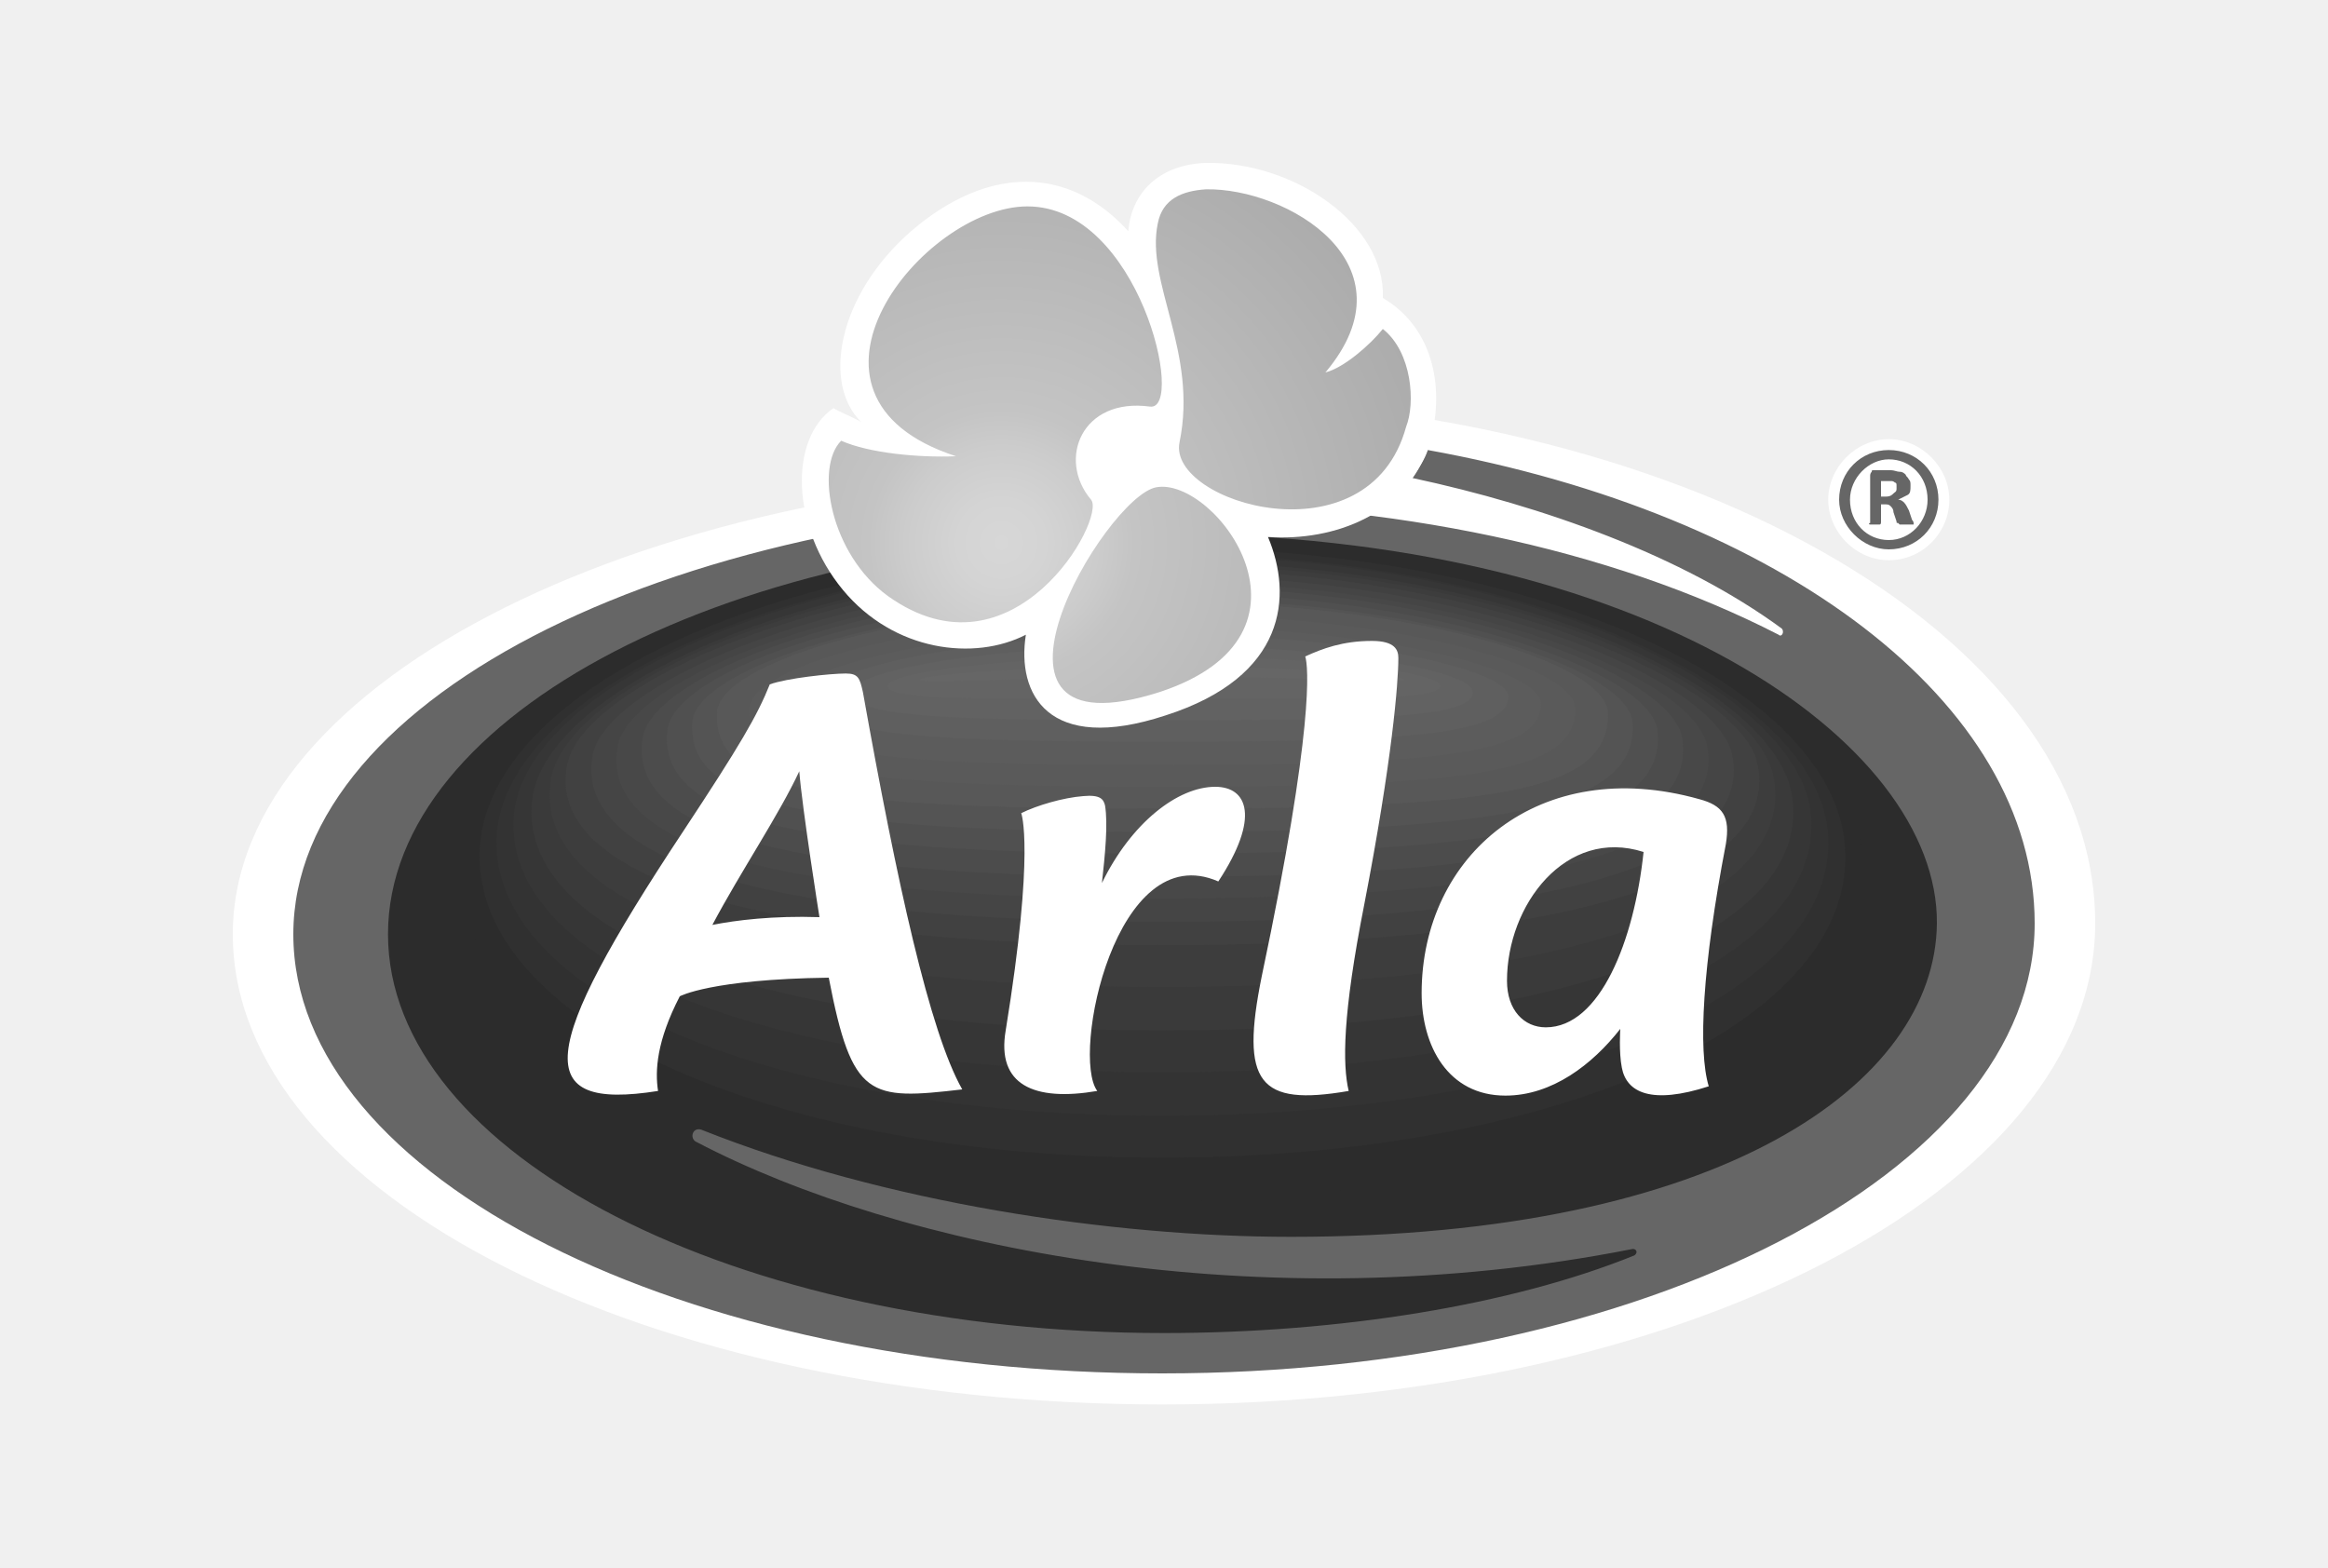
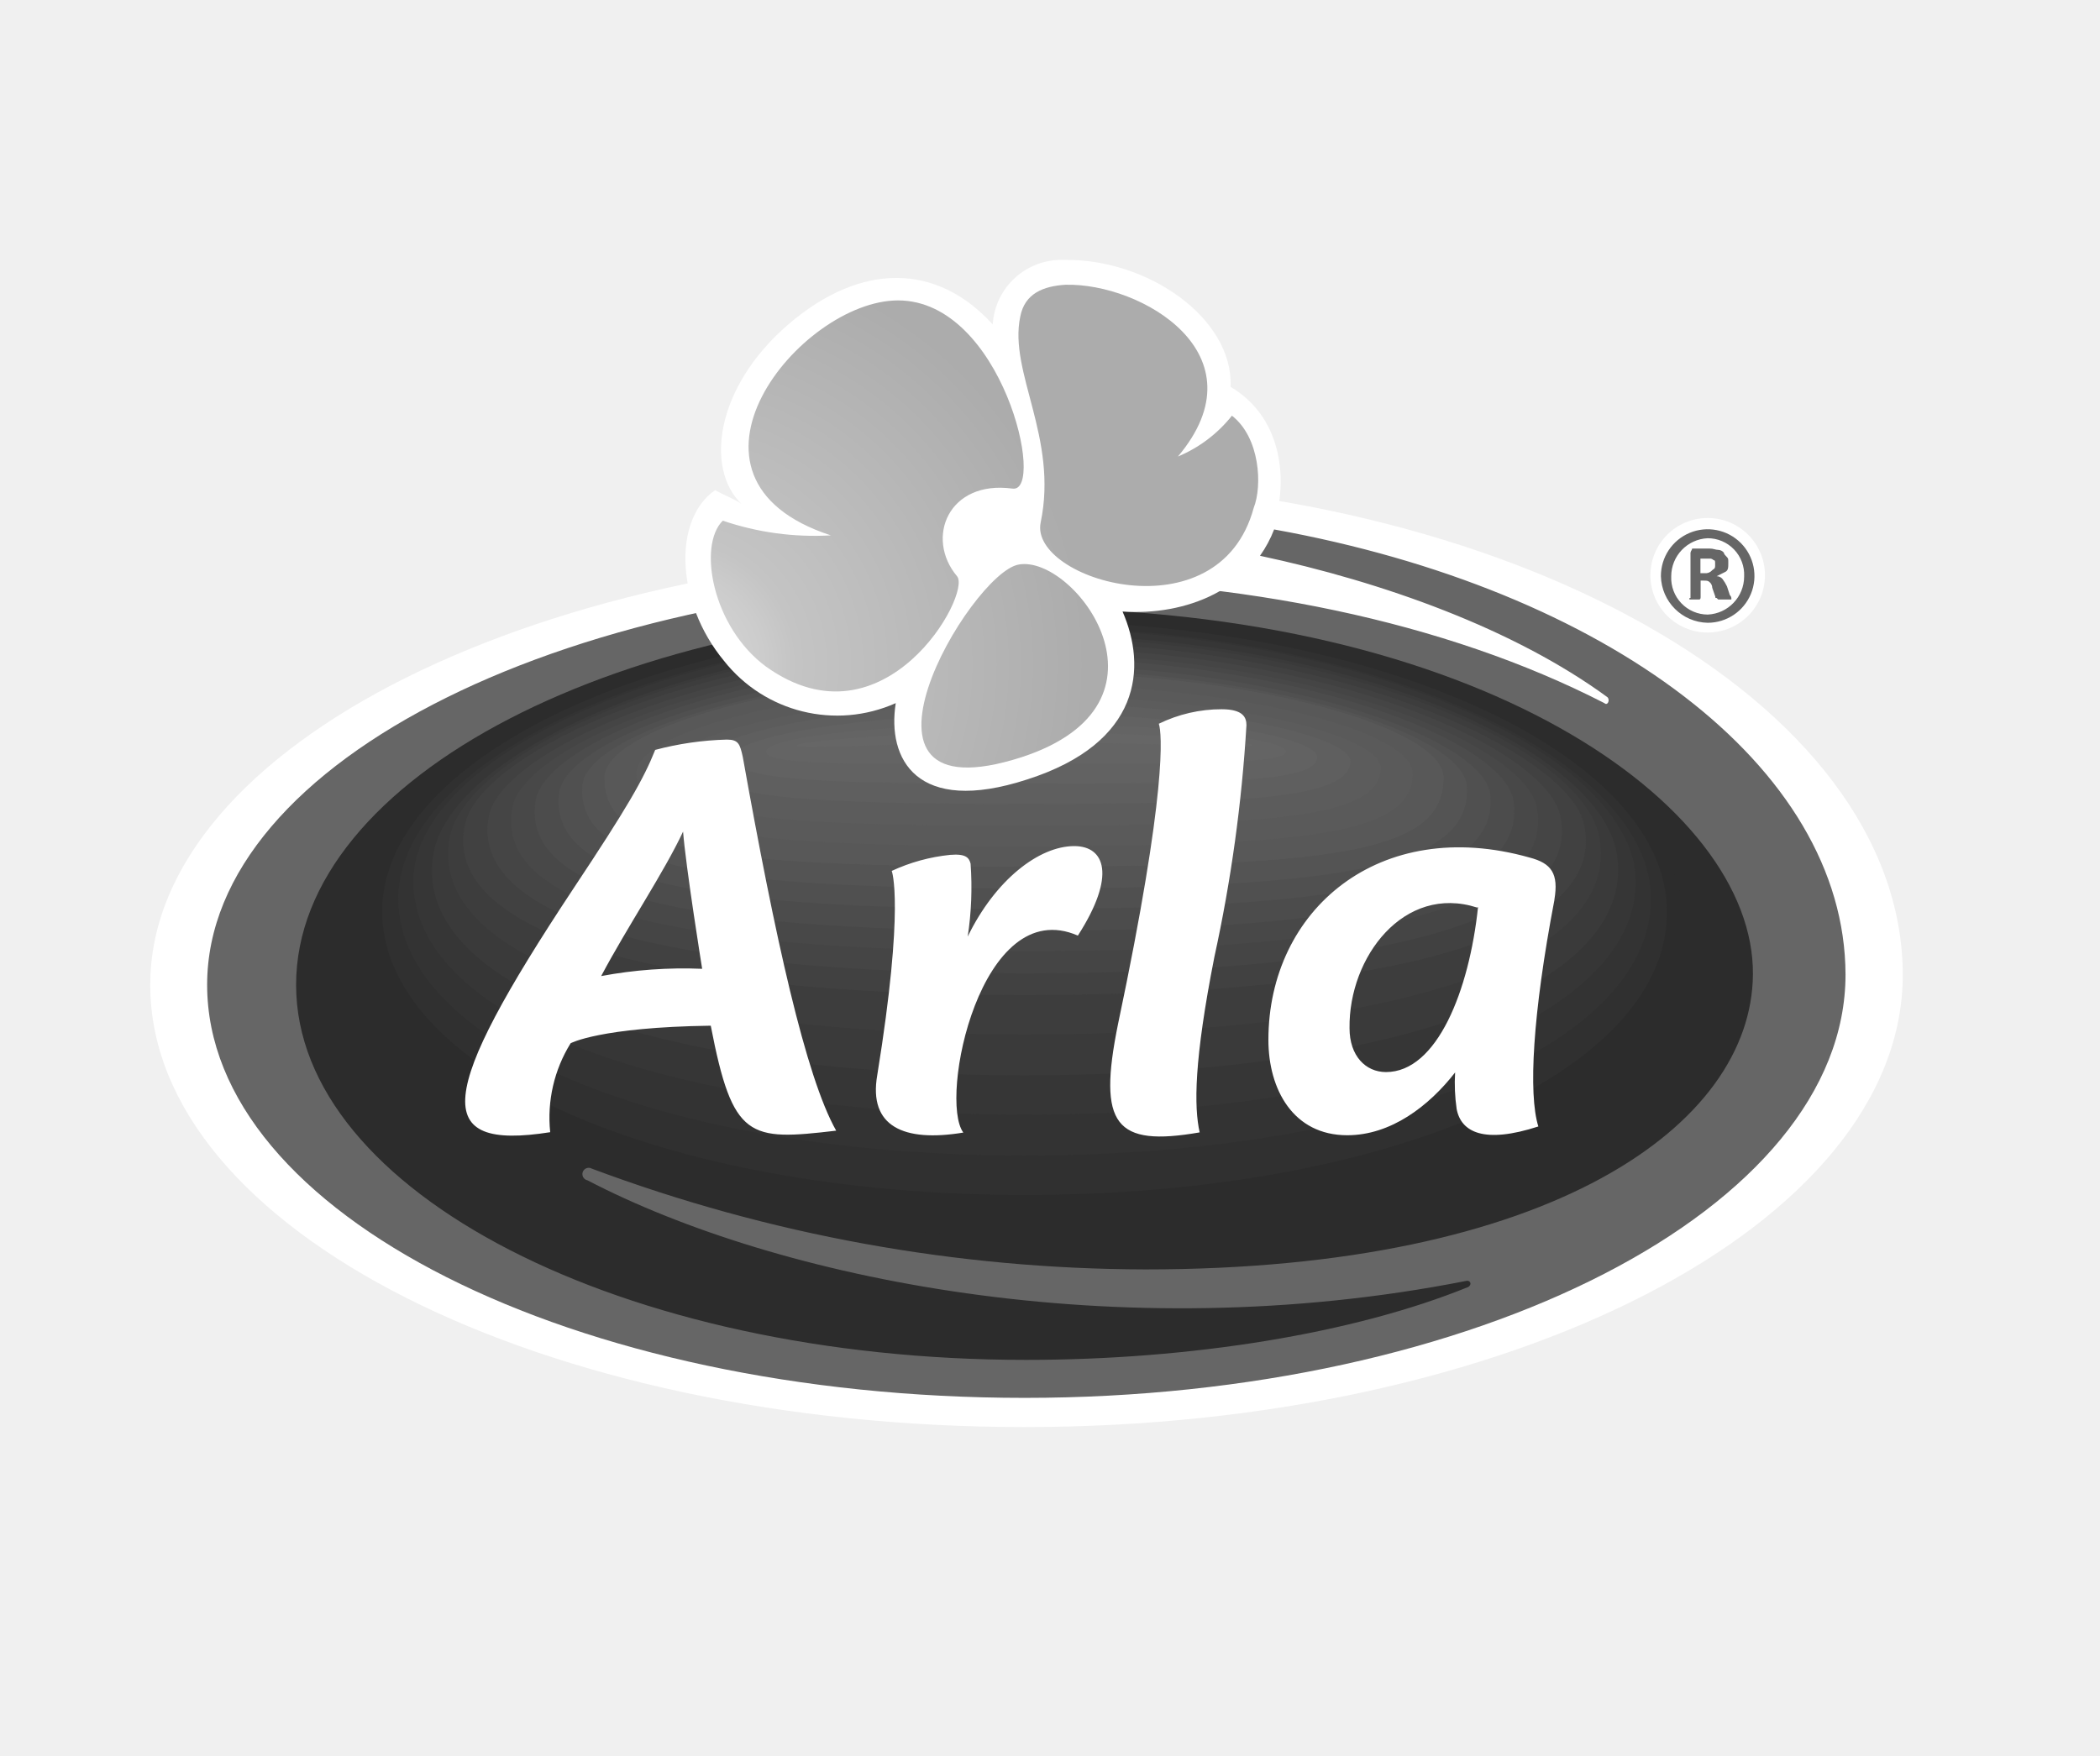
- <svg xmlns="http://www.w3.org/2000/svg" version="1.1" id="Layer_1" x="0px" y="0px" viewBox="0 0 150 101" style="enable-background:new 0 0 150 101;" xml:space="preserve">
-   <style type="text/css">
- 	.st0{fill:#FFFFFF;}
- 	.st1{fill:#666666;}
- 	.st2{fill:#2C2C2C;}
- 	.st3{fill:#303030;}
- 	.st4{fill:#333333;}
- 	.st5{fill:#363636;}
- 	.st6{fill:#3A3A3A;}
- 	.st7{fill:#3D3D3D;}
- 	.st8{fill:#414141;}
- 	.st9{fill:#454545;}
- 	.st10{fill:#484848;}
- 	.st11{fill:#4C4C4C;}
- 	.st12{fill:#505050;}
- 	.st13{fill:#545454;}
- 	.st14{fill:#585858;}
- 	.st15{fill:#5A5A5A;}
- 	.st16{fill:#5C5C5C;}
- 	.st17{fill:#5F5F5F;}
- 	.st18{fill:#626262;}
- 	.st19{fill:#646464;}
- 	.st20{fill:url(#SVGID_1_);}
- </style>
+ <svg xmlns="http://www.w3.org/2000/svg" id="Layer_4" data-name="Layer 4" width="110" height="92" viewBox="0 0 110 92">
+   <defs>
+     <style>
+       .cls-1 {
+         fill: #fff;
+       }
+ 
+       .cls-2 {
+         fill: #666;
+       }
+ 
+       .cls-3 {
+         fill: #2c2c2c;
+       }
+ 
+       .cls-4 {
+         fill: #303030;
+       }
+ 
+       .cls-5 {
+         fill: #333;
+       }
+ 
+       .cls-6 {
+         fill: #363636;
+       }
+ 
+       .cls-7 {
+         fill: #3a3a3a;
+       }
+ 
+       .cls-8 {
+         fill: #3d3d3d;
+       }
+ 
+       .cls-9 {
+         fill: #414141;
+       }
+ 
+       .cls-10 {
+         fill: #454545;
+       }
+ 
+       .cls-11 {
+         fill: #484848;
+       }
+ 
+       .cls-12 {
+         fill: #4c4c4c;
+       }
+ 
+       .cls-13 {
+         fill: #505050;
+       }
+ 
+       .cls-14 {
+         fill: #545454;
+       }
+ 
+       .cls-15 {
+         fill: #585858;
+       }
+ 
+       .cls-16 {
+         fill: #5a5a5a;
+       }
+ 
+       .cls-17 {
+         fill: #5c5c5c;
+       }
+ 
+       .cls-18 {
+         fill: #5f5f5f;
+       }
+ 
+       .cls-19 {
+         fill: #626262;
+       }
+ 
+       .cls-20 {
+         fill: #646464;
+       }
+ 
+       .cls-21 {
+         fill: url(#radial-gradient);
+       }
+     </style>
+     <radialGradient id="radial-gradient" cx="1312.38" cy="1786.44" r="50.29" gradientTransform="matrix(0.43, -0.05, 0.05, 0.43, -618.44, -667.73)" gradientUnits="userSpaceOnUse">
+       <stop offset="0" stop-color="#d7d7d7" />
+       <stop offset="0.1" stop-color="#d4d4d4" />
+       <stop offset="0.22" stop-color="#ccc" />
+       <stop offset="0.3" stop-color="#c4c4c4" />
+       <stop offset="1" stop-color="#acacac" />
+     </radialGradient>
+   </defs>
  <g>
+     <path class="cls-1" d="M53.67,25.14v3.67c-25.31,0-45.8,10.25-45.8,22.79,0,12.84,20.49,23.17,45.8,23.17s46-10.56,46-23.71C99.62,36.76,79.05,25.14,53.67,25.14Zm35.78,8a3,3,0,0,0,3-3,3,3,0,1,0-3,3Z" />
+     <path class="cls-2" d="M66.74,27.74A6.31,6.31,0,0,1,66,29.12c6.42,1.37,13.3,3.82,18.2,7.41.15.16,0,.46-.16.31-8.33-4.28-19.11-6.5-30.35-6.5C30,30.34,10.85,39.82,10.85,51.6c0,12,19.19,21.64,42.82,21.64s43-9.94,43-22.18C96.64,40.13,84.1,30.88,66.74,27.74Zm22.71,4.89A2.45,2.45,0,1,0,87,30.19,2.5,2.5,0,0,0,89.45,32.63Zm0-4.43a1.91,1.91,0,0,1,1.91,2,2,2,0,0,1-1.91,2,1.92,1.92,0,0,1-1.91-2A2,2,0,0,1,89.45,28.2Zm-.91,3.21H89c.08,0,.08-.08.08-.15v-.84h.15c.16,0,.23,0,.31.07a.4.4,0,0,1,.15.31l.16.46c0,.07,0,.07.07.07l.08.08h.69v-.08a.24.24,0,0,0-.08-.15l-.15-.46a2.35,2.35,0,0,0-.23-.38.4.4,0,0,0-.31-.15l.46-.23c.15-.08.15-.23.15-.46s0-.23-.07-.31-.16-.15-.16-.23a.4.4,0,0,0-.3-.15c-.15,0-.23-.07-.46-.07h-.77c-.15,0-.15,0-.15.07a.3.3,0,0,0-.07.23v2.29C88.46,31.33,88.46,31.41,88.54,31.41Zm.53-2.14h.54a.28.28,0,0,1,.15.08c.08,0,.08.07.08.15v.15c0,.16-.08.16-.16.23a.43.43,0,0,1-.38.15h-.23v-.76Z" />
+     <path class="cls-3" d="M76.76,67.12c.23-.08.38.15.15.31-6,2.44-14.52,3.82-23.17,3.82-21.1,0-38.23-8.79-38.23-19.65S32.56,31.87,53.67,31.87c23.7,0,38.23,10.25,38.15,19.19C91.75,58.94,81.27,66.51,60,66.51a83.3,83.3,0,0,1-29-5.28.33.33,0,1,0-.23.61C40.67,67,58.49,70.71,76.76,67.12Z" />
    <g>
-       <g>
-         <path class="st0" d="M74.9,25.6v4.8C41.8,30.4,15,43.8,15,60.2C15,77,41.8,90.5,74.9,90.5c33.2,0,60.1-13.8,60.1-31     C135,40.8,108.1,25.6,74.9,25.6z M121.7,36.1c2.2,0,3.9-1.8,3.9-3.9s-1.8-3.9-3.9-3.9s-3.9,1.8-3.9,3.9     C117.8,34.3,119.6,36.1,121.7,36.1z" />
-       </g>
+       <ellipse class="cls-3" cx="53.67" cy="48.62" rx="34.56" ry="16.13" />
+       <path class="cls-4" d="M53.67,62.61c-19.12,0-33.8-6.58-33.65-15,.16-8.1,15-15.06,33.65-15.06s33.49,7,33.64,15.06C87.54,56.11,72.86,62.61,53.67,62.61Z" />
+       <path class="cls-5" d="M53.67,60.54c-19.19,0-33.19-6-32.8-13.76.38-7.19,14.52-13.92,32.8-13.92s32.42,6.81,32.8,13.92C86.85,54.66,72.86,60.54,53.67,60.54Z" />
+       <path class="cls-6" d="M53.67,58.4c-19.27,0-32.5-5.27-32-12.61.46-6.27,14-12.85,32-12.85s31.42,6.58,32,12.85C86.17,53.13,72.94,58.4,53.67,58.4Z" />
+       <path class="cls-7" d="M53.67,56.34c-19.35,0-31.89-4.59-31-11.39.62-5.36,13.54-11.7,31.05-11.7s30.43,6.27,31,11.7C85.55,51.75,73,56.34,53.67,56.34Z" />
+       <path class="cls-8" d="M53.67,54.2c-19.42,0-31.2-3.9-30.13-10.25.77-4.51,13-10.55,30.13-10.55s29.44,6,30.12,10.55C84.87,50.3,73.09,54.2,53.67,54.2Z" />
+       <path class="cls-9" d="M53.67,52.13c19.42,0,30.66-3.21,29.28-9-.84-3.59-12.54-9.48-29.28-9.48s-28.45,5.81-29.29,9.48C23,48.84,34.25,52.13,53.67,52.13Z" />
+       <path class="cls-9" d="M53.67,52.13c19.42,0,30.66-3.21,29.28-9-.84-3.59-12.54-9.48-29.28-9.48s-28.45,5.81-29.29,9.48C23,48.84,34.25,52.13,53.67,52.13Z" />
+       <path class="cls-10" d="M53.67,51c19,0,29.21-2.91,28.06-8.26-.76-3.52-12.08-8.8-28.06-8.8s-27.38,5.36-28.06,8.8C24.54,48.08,34.63,51,53.67,51Z" />
+       <path class="cls-11" d="M53.67,49.84c18.66,0,27.75-2.52,26.84-7.49-.54-3.29-11.7-8.11-26.84-8.11s-26.31,4.82-26.84,8.11C25.91,47.39,35,49.84,53.67,49.84Z" />
+       <path class="cls-12" d="M53.67,48.77c18.2,0,26.3-2.07,25.61-6.81-.46-3.13-11.24-7.49-25.61-7.49S28.44,38.83,28.05,42C27.36,46.7,35.47,48.77,53.67,48.77Z" />
+       <path class="cls-13" d="M53.67,47.62c17.81,0,24.85-1.68,24.39-6-.31-2.9-10.86-6.8-24.39-6.8s-24.16,3.82-24.39,6.8C28.82,45.94,35.85,47.62,53.67,47.62Z" />
+       <path class="cls-14" d="M53.67,46.55c17.36,0,23.4-1.3,23.17-5.35-.16-2.75-10.4-6.12-23.17-6.12S30.58,38.45,30.5,41.2C30.27,45.17,36.31,46.55,53.67,46.55Z" />
+       <path class="cls-15" d="M53.67,45.4c17,0,21.94-.91,21.94-4.66,0-2.6-9.94-5.51-21.94-5.51s-22,2.91-22,5.51C31.65,44.49,36.69,45.4,53.67,45.4Z" />
+       <path class="cls-15" d="M53.67,45.4c17,0,21.94-.91,21.94-4.66,0-2.6-9.94-5.51-21.94-5.51s-22,2.91-22,5.51C31.65,44.49,36.69,45.4,53.67,45.4Z" />
+       <path class="cls-16" d="M53.67,44.33c-15.22,0-20.34-.76-20.34-3.82,0-2.22,9.17-4.66,20.34-4.66S74,38.29,74,40.51C74,43.65,68.88,44.33,53.67,44.33Z" />
+       <path class="cls-17" d="M53.67,43.26c-13.54,0-18.66-.46-18.66-3,0-1.83,8.41-3.82,18.66-3.82s18.66,2,18.66,3.82C72.25,42.73,67.2,43.26,53.67,43.26Z" />
+       <path class="cls-18" d="M53.74,42.12c-11.77,0-17-.31-17-2.22,0-1.38,7.65-3.06,17-3.06s17,1.68,17,3.06C70.64,41.81,65.52,42.12,53.74,42.12Z" />
+       <path class="cls-19" d="M53.74,41.05c-10,0-15.36-.08-15.36-1.38,0-1.07,6.88-2.29,15.29-2.29S69,38.6,69,39.67C69,41,63.76,41.05,53.74,41.05Z" />
+       <path class="cls-20" d="M53.74,40c-8.33,0-13.61.15-13.61-.62s6.12-1.45,13.61-1.45,13.62.77,13.62,1.45S62.08,40,53.74,40Z" />
+       <path class="cls-2" d="M65.6,39.06c0,.15-5.28-.16-11.86-.16s-12,.39-12,.16,5.35-.69,11.93-.69S65.6,38.83,65.6,39.06Z" />
    </g>
-     <path class="st1" d="M92,29c-0.2,0.6-0.6,1.2-1,1.8c8.4,1.8,17.4,5,23.8,9.7c0.2,0.2,0,0.6-0.2,0.4c-10.9-5.6-25-8.5-39.7-8.5   c-31,0-56,12.4-56,27.8c0,15.7,25.1,28.3,56,28.3c31,0,56.2-13,56.2-29C131.1,45.2,114.7,33.1,92,29z M121.7,35.4   c1.8,0,3.2-1.4,3.2-3.2c0-1.8-1.4-3.2-3.2-3.2s-3.2,1.4-3.2,3.2C118.5,33.9,120,35.4,121.7,35.4z M121.7,29.6   c1.4,0,2.5,1.1,2.5,2.6c0,1.4-1.1,2.6-2.5,2.6c-1.4,0-2.5-1.1-2.5-2.6C119.2,30.8,120.4,29.6,121.7,29.6z M120.5,33.8   c0.1,0,0.2,0,0.3,0c0.2,0,0.2,0,0.3,0c0.1,0,0.1-0.1,0.1-0.2v-1.1h0.2c0.2,0,0.3,0,0.4,0.1c0.1,0.1,0.2,0.2,0.2,0.4l0.2,0.6   c0,0.1,0,0.1,0.1,0.1l0.1,0.1c0,0,0.1,0,0.2,0c0.1,0,0.2,0,0.2,0c0.1,0,0.2,0,0.2,0c0.1,0,0.1,0,0.2,0h0.1v-0.1c0,0,0-0.1-0.1-0.2   l-0.2-0.6c-0.1-0.2-0.2-0.4-0.3-0.5c-0.1-0.1-0.2-0.2-0.4-0.2c0.2-0.1,0.4-0.2,0.6-0.3s0.2-0.3,0.2-0.6c0-0.2,0-0.3-0.1-0.4   c-0.1-0.2-0.2-0.2-0.2-0.3c-0.1-0.1-0.2-0.2-0.4-0.2s-0.3-0.1-0.6-0.1h-1c-0.2,0-0.2,0-0.2,0.1c-0.1,0.1-0.1,0.2-0.1,0.3v3   C120.4,33.7,120.4,33.8,120.5,33.8z M121.2,31h0.4c0.1,0,0.2,0,0.3,0c0.1,0,0.2,0.1,0.2,0.1c0.1,0,0.1,0.1,0.1,0.2   c0,0.1,0,0.1,0,0.2c0,0.2-0.1,0.2-0.2,0.3c-0.1,0.1-0.2,0.2-0.5,0.2h-0.3V31L121.2,31z" />
-     <path class="st2" d="M105.1,80.5c0.3-0.1,0.5,0.2,0.2,0.4c-7.9,3.2-19,5-30.3,5C47.4,85.9,25,74.4,25,60.2s22.3-25.8,49.9-25.8   c31,0,50,13.4,49.9,25.1c-0.1,10.3-13.8,20.2-41.6,20.2c-11.6,0-26.2-2.2-38-6.9c-0.6-0.2-0.8,0.6-0.3,0.8   C57.9,80.4,81.2,85.2,105.1,80.5z" />
-     <g>
-       <ellipse class="st2" cx="74.9" cy="56.3" rx="45.2" ry="21.1" />
-       <path class="st3" d="M74.9,74.6c-25,0-44.2-8.6-44-19.6c0.2-10.6,19.6-19.7,44-19.7s43.8,9.2,44,19.7    C119.2,66.1,100,74.6,74.9,74.6z" />
-       <path class="st4" d="M74.9,71.9c-25.1,0-43.4-7.8-42.9-18c0.5-9.4,19-18.2,42.9-18.2s42.4,8.9,42.9,18.2    C118.3,64.2,100,71.9,74.9,71.9z" />
-       <path class="st5" d="M74.9,69.1c-25.2,0-42.5-6.9-41.8-16.5c0.6-8.2,18.3-16.8,41.8-16.8c23.4,0,41.1,8.6,41.8,16.8    C117.4,62.2,100.1,69.1,74.9,69.1z" />
-       <path class="st6" d="M74.9,66.4c-25.3,0-41.7-6-40.6-14.9c0.8-7,17.7-15.3,40.6-15.3s39.8,8.2,40.6,15.3    C116.6,60.4,100.2,66.4,74.9,66.4z" />
-       <path class="st7" d="M74.9,63.6c-25.4,0-40.8-5.1-39.4-13.4c1-5.9,17-13.8,39.4-13.8s38.5,7.9,39.4,13.8    C115.7,58.5,100.3,63.6,74.9,63.6z" />
-       <path class="st8" d="M74.9,60.9c25.4,0,40.1-4.2,38.3-11.8c-1.1-4.7-16.4-12.4-38.3-12.4s-37.2,7.6-38.3,12.4    C34.8,56.6,49.5,60.9,74.9,60.9z" />
-       <path class="st8" d="M74.9,60.9c25.4,0,40.1-4.2,38.3-11.8c-1.1-4.7-16.4-12.4-38.3-12.4s-37.2,7.6-38.3,12.4    C34.8,56.6,49.5,60.9,74.9,60.9z" />
-       <path class="st9" d="M74.9,59.4c24.9,0,38.2-3.8,36.7-10.8c-1-4.6-15.8-11.5-36.7-11.5s-35.8,7-36.7,11.5    C36.8,55.6,50,59.4,74.9,59.4z" />
-       <path class="st10" d="M74.9,57.9c24.4,0,36.3-3.3,35.1-9.8c-0.7-4.3-15.3-10.6-35.1-10.6s-34.4,6.3-35.1,10.6    C38.6,54.7,50.5,57.9,74.9,57.9z" />
-       <path class="st11" d="M74.9,56.5c23.8,0,34.4-2.7,33.5-8.9c-0.6-4.1-14.7-9.8-33.5-9.8s-33,5.7-33.5,9.8    C40.5,53.8,51.1,56.5,74.9,56.5z" />
-       <path class="st12" d="M74.9,55c23.3,0,32.5-2.2,31.9-7.9c-0.4-3.8-14.2-8.9-31.9-8.9c-17.8,0-31.6,5-31.9,8.9    C42.4,52.8,51.6,55,74.9,55z" />
-       <path class="st13" d="M74.9,53.6c22.7,0,30.6-1.7,30.3-7c-0.2-3.6-13.6-8-30.3-8s-30.2,4.4-30.3,8C44.3,51.8,52.2,53.6,74.9,53.6z    " />
-       <path class="st14" d="M74.9,52.1c22.2,0,28.7-1.2,28.7-6.1c0-3.4-13-7.2-28.7-7.2c-15.8,0-28.7,3.8-28.7,7.2    C46.1,50.9,52.7,52.1,74.9,52.1z" />
-       <path class="st14" d="M74.9,52.1c22.2,0,28.7-1.2,28.7-6.1c0-3.4-13-7.2-28.7-7.2c-15.8,0-28.7,3.8-28.7,7.2    C46.1,50.9,52.7,52.1,74.9,52.1z" />
-       <path class="st15" d="M74.9,50.7c-19.9,0-26.6-1-26.6-5c0-2.9,12-6.1,26.6-6.1s26.6,3.2,26.6,6.1C101.5,49.8,94.8,50.7,74.9,50.7z    " />
-       <path class="st16" d="M74.9,49.3c-17.7,0-24.4-0.6-24.4-3.9c0-2.4,11-5,24.4-5c13.4,0,24.4,2.6,24.4,5    C99.2,48.6,92.6,49.3,74.9,49.3z" />
-       <path class="st17" d="M75,47.8c-15.4,0-22.2-0.4-22.2-2.9c0-1.8,10-4,22.2-4s22.2,2.2,22.2,4C97.1,47.4,90.4,47.8,75,47.8z" />
-       <path class="st18" d="M75,46.4c-13.1,0-20.1-0.1-20.1-1.8c0-1.4,9-3,20-3c11,0,20,1.6,20,3C94.9,46.3,88.1,46.4,75,46.4z" />
-       <path class="st19" d="M75,45c-10.9,0-17.8,0.2-17.8-0.8c0-0.9,8-1.9,17.8-1.9s17.8,1,17.8,1.9C92.7,45.2,85.9,45,75,45z" />
-       <path class="st1" d="M90.5,43.8c0,0.2-6.9-0.2-15.5-0.2s-15.7,0.5-15.7,0.2c0-0.3,7-0.9,15.6-0.9C83.6,43,90.5,43.5,90.5,43.8z" />
-     </g>
-     <path class="st0" d="M62,70.2c-2.1-3.7-4.2-13.3-6.4-25.6c-0.2-0.9-0.3-1.2-1.1-1.2c-1,0-3.8,0.3-4.9,0.7c-0.8,2-1.9,3.9-5.6,9.5   c-9.4,14.2-9.8,18-1.6,16.7c-0.2-1.3-0.1-3.2,1.4-6.1c0,0,2-1.1,9.6-1.2C54.9,70.8,56,70.9,62,70.2z M45.9,59.6   c1.8-3.4,4.3-7.1,5.6-9.9c0.2,2.5,1.3,9.4,1.3,9.4C49.8,59,47.4,59.3,45.9,59.6z M78.3,50.7c-2.4,0-5.4,2.3-7.3,6.2   c0.2-1.8,0.4-3.8,0.2-5c-0.1-0.4-0.3-0.7-1.4-0.6c-1.3,0.1-3,0.6-4,1.1c0,0,0.9,2.3-1,14c-0.6,3.5,1.8,4.6,5.9,3.9   C69,68,71.9,53.9,78.5,56.8C81.2,52.7,80.4,50.7,78.3,50.7z M87.9,58.3c1.8-9.3,2.2-14.3,2.2-15.9c0-0.5-0.2-1.1-1.7-1.1   c-1.9,0-3.2,0.5-4.3,1c0.2,0.6,0.6,4.5-2.8,20.6c-1.4,6.9-0.2,8.4,5.6,7.4C86.5,68.6,86.5,65.4,87.9,58.3z M111.2,54.4   c0.3-1.8-0.2-2.5-1.7-2.9C99.2,48.6,91.6,55.1,91.6,64c0,3.4,1.7,6.6,5.4,6.6c3,0,5.6-2,7.4-4.3c0,0-0.1,1.5,0.1,2.5   c0.3,1.6,1.9,2.4,5.6,1.2C109.4,67.7,109.7,62.2,111.2,54.4z M105.9,54.9c-0.6,5.7-2.8,11.3-6.3,11.3c-1.4,0-2.5-1.1-2.5-3   C97.1,58.3,100.9,53.3,105.9,54.9z" />
-     <path class="st0" d="M53.7,26.3c-2.9,2-2.7,7.7,0.6,11.7c3.3,4,8.5,4.6,11.8,2.9c-0.6,3.8,1.4,7.7,9,5.2c7.8-2.5,8.2-7.7,6.6-11.5   c4.3,0.3,9-1.5,10.4-6c1-3.3,0.4-7.4-3-9.4c0.2-4.7-5.7-8.8-11.4-8.7c-3,0.1-4.8,1.9-5,4.4c-3.8-4.2-9-4.3-14,0   c-4.8,4.2-5.7,9.9-3.2,12.3C55.2,27,54,26.5,53.7,26.3z" />
-     <radialGradient id="SVGID_1_" cx="1128.735" cy="-1392.358" r="65.768" gradientTransform="matrix(0.4319 -5.450000e-02 -5.450000e-02 -0.4319 -498.8589 -504.867)" gradientUnits="userSpaceOnUse">
-       <stop offset="0" style="stop-color:#D7D7D7" />
-       <stop offset="9.760001e-02" style="stop-color:#D4D4D4" />
-       <stop offset="0.216" style="stop-color:#CCCCCC" />
-       <stop offset="0.3" style="stop-color:#C4C4C4" />
-       <stop offset="1" style="stop-color:#ACACAC" />
-     </radialGradient>
-     <path class="st20" d="M74.5,31.4c3.8-0.7,11.5,9.5,0.2,13.2C61.2,48.9,71.2,32,74.5,31.4z M89.1,21.2c-0.8,1-2.5,2.5-3.7,2.8   c5.9-7-2.5-11.9-7.7-11.8c-1.5,0.1-2.8,0.6-3.1,2.2c-0.8,3.8,2.6,8.3,1.4,14.1c-0.8,3.9,12.2,7.8,14.6-1C91.2,26,91,22.7,89.1,21.2   z M57.2,38.4c8.1,5.8,14.1-5,13.1-6.2c-2.2-2.6-0.6-6.6,3.8-6c2.3,0.3-0.7-12.9-7.9-12.9c-6.7,0-16.6,12.2-4.6,16.1   c-2.4,0.1-5.6-0.2-7.4-1C52.5,30.1,53.5,35.7,57.2,38.4z" />
+     <path class="cls-1" d="M43.8,59.24c-1.6-2.83-3.21-10.17-4.89-19.57-.15-.69-.23-.92-.84-.92a16.24,16.24,0,0,0-3.75.54c-.61,1.53-1.45,3-4.28,7.26-7.19,10.86-7.49,13.76-1.22,12.77a7.39,7.39,0,0,1,1.07-4.66s1.53-.84,7.34-.92C38.38,59.7,39.22,59.78,43.8,59.24Zm-12.31-8.1c1.38-2.6,3.29-5.43,4.29-7.57.15,1.91,1,7.19,1,7.19A23.37,23.37,0,0,0,31.49,51.14Zm24.78-6.81c-1.84,0-4.13,1.76-5.58,4.74a17.18,17.18,0,0,0,.15-3.82c-.08-.3-.23-.53-1.07-.46a9.57,9.57,0,0,0-3.06.84s.69,1.76-.76,10.71c-.46,2.67,1.37,3.52,4.51,3-1.3-1.76.91-12.54,6-10.32C58.49,45.86,57.87,44.33,56.27,44.33Zm7.34,5.81A78.9,78.9,0,0,0,65.29,38c0-.39-.15-.84-1.3-.84a7.49,7.49,0,0,0-3.29.76c.16.46.46,3.44-2.14,15.75-1.07,5.28-.15,6.43,4.28,5.66C62.54,58,62.54,55.57,63.61,50.14Zm17.81-3c.23-1.37-.15-1.91-1.3-2.21-7.87-2.22-13.68,2.75-13.68,9.55,0,2.6,1.3,5,4.13,5,2.29,0,4.28-1.53,5.65-3.29a9.41,9.41,0,0,0,.08,1.91c.23,1.23,1.45,1.84,4.28.92C80.05,57.33,80.28,53.13,81.42,47.16Zm-4,.39c-.46,4.35-2.14,8.64-4.82,8.64-1.07,0-1.91-.85-1.91-2.3C70.64,50.14,73.55,46.32,77.37,47.55Z" />
+     <path class="cls-1" d="M37.46,25.68c-2.22,1.53-2.07,5.88.46,8.94a7.55,7.55,0,0,0,9,2.22c-.46,2.91,1.07,5.89,6.88,4,6-1.92,6.27-5.89,5-8.8,3.29.23,6.88-1.14,7.95-4.58.76-2.53.31-5.66-2.29-7.19.15-3.6-4.36-6.73-8.72-6.65A3.6,3.6,0,0,0,52,17c-2.91-3.21-6.89-3.29-10.71,0s-4.36,7.57-2.45,9.4C38.6,26.21,37.69,25.83,37.46,25.68Z" />
+     <path class="cls-21" d="M53.36,29.58c2.91-.54,8.8,7.26.16,10.09C43.19,43,50.84,30,53.36,29.58Zm11.17-7.8a7.13,7.13,0,0,1-2.83,2.14c4.51-5.35-1.91-9.1-5.89-9-1.15.07-2.14.45-2.37,1.68-.61,2.9,2,6.34,1.07,10.78-.61,3,9.33,6,11.16-.77C66.13,25.45,66,22.92,64.53,21.78ZM40.13,34.93c6.2,4.43,10.79-3.82,10-4.74-1.68-2-.46-5.05,2.91-4.59,1.76.23-.54-9.86-6-9.86-5.13,0-12.7,9.32-3.52,12.31a14.89,14.89,0,0,1-5.66-.77C36.54,28.58,37.31,32.86,40.13,34.93Z" />
  </g>
</svg>
